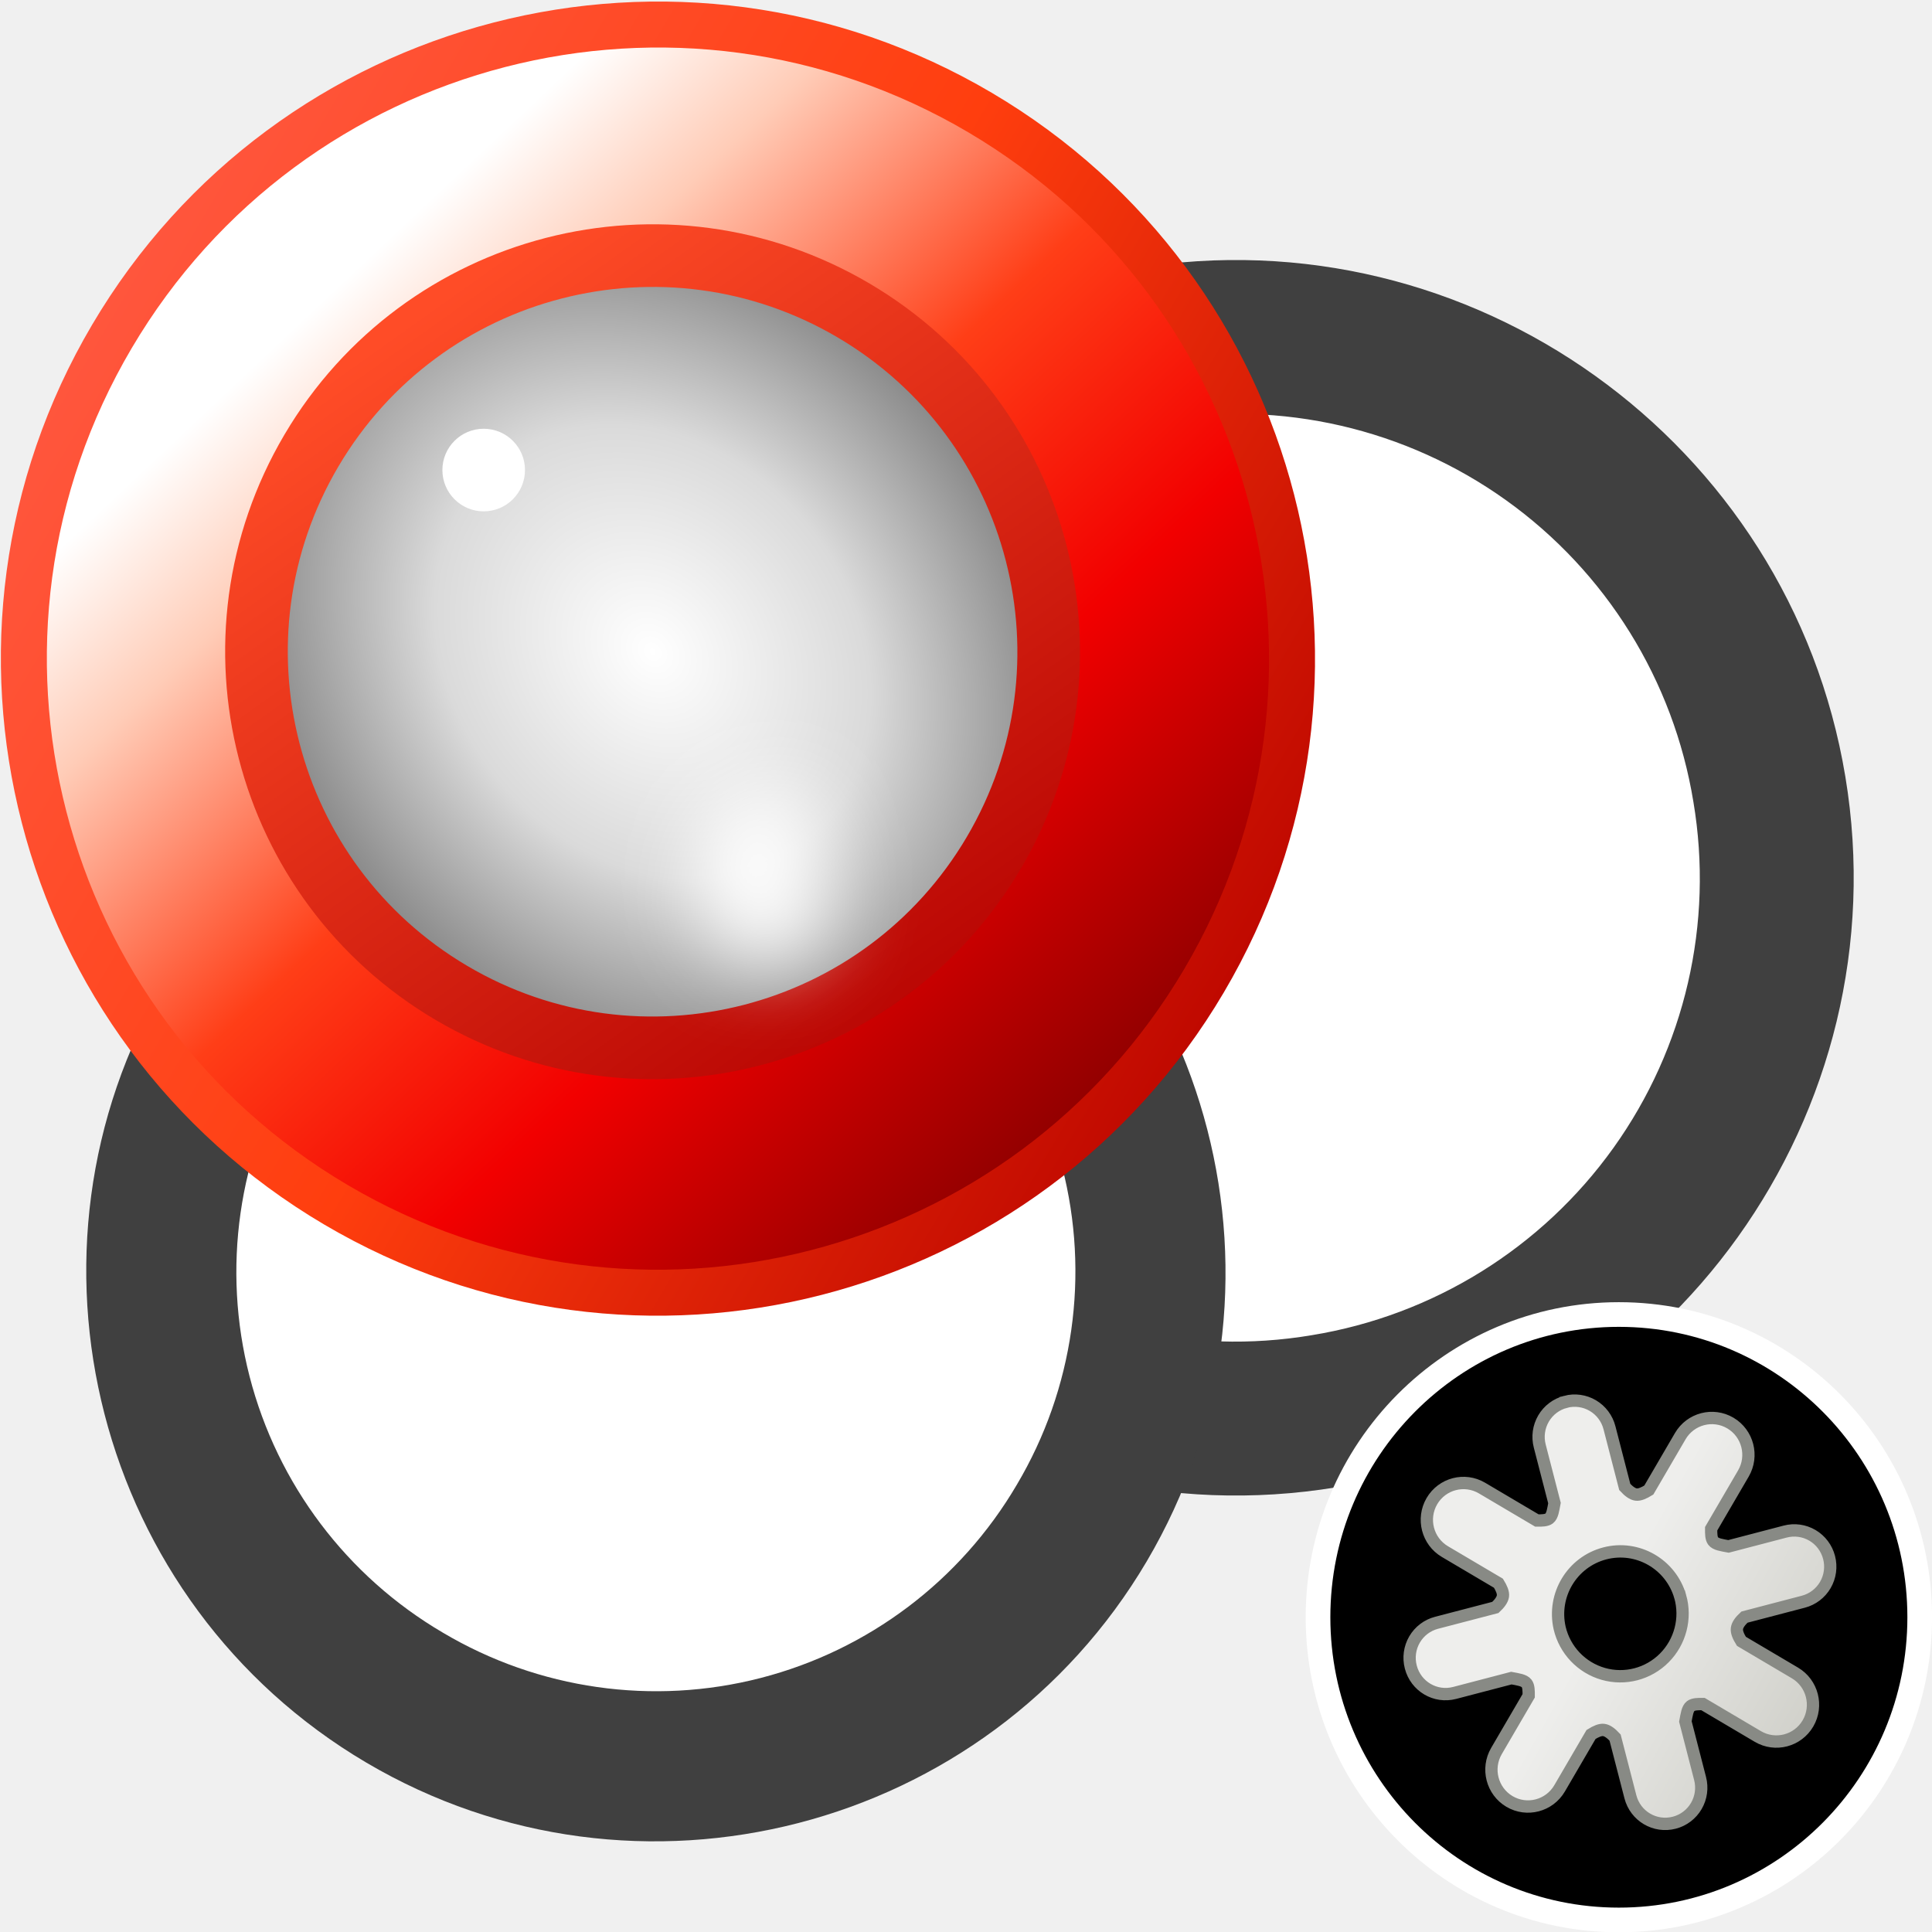
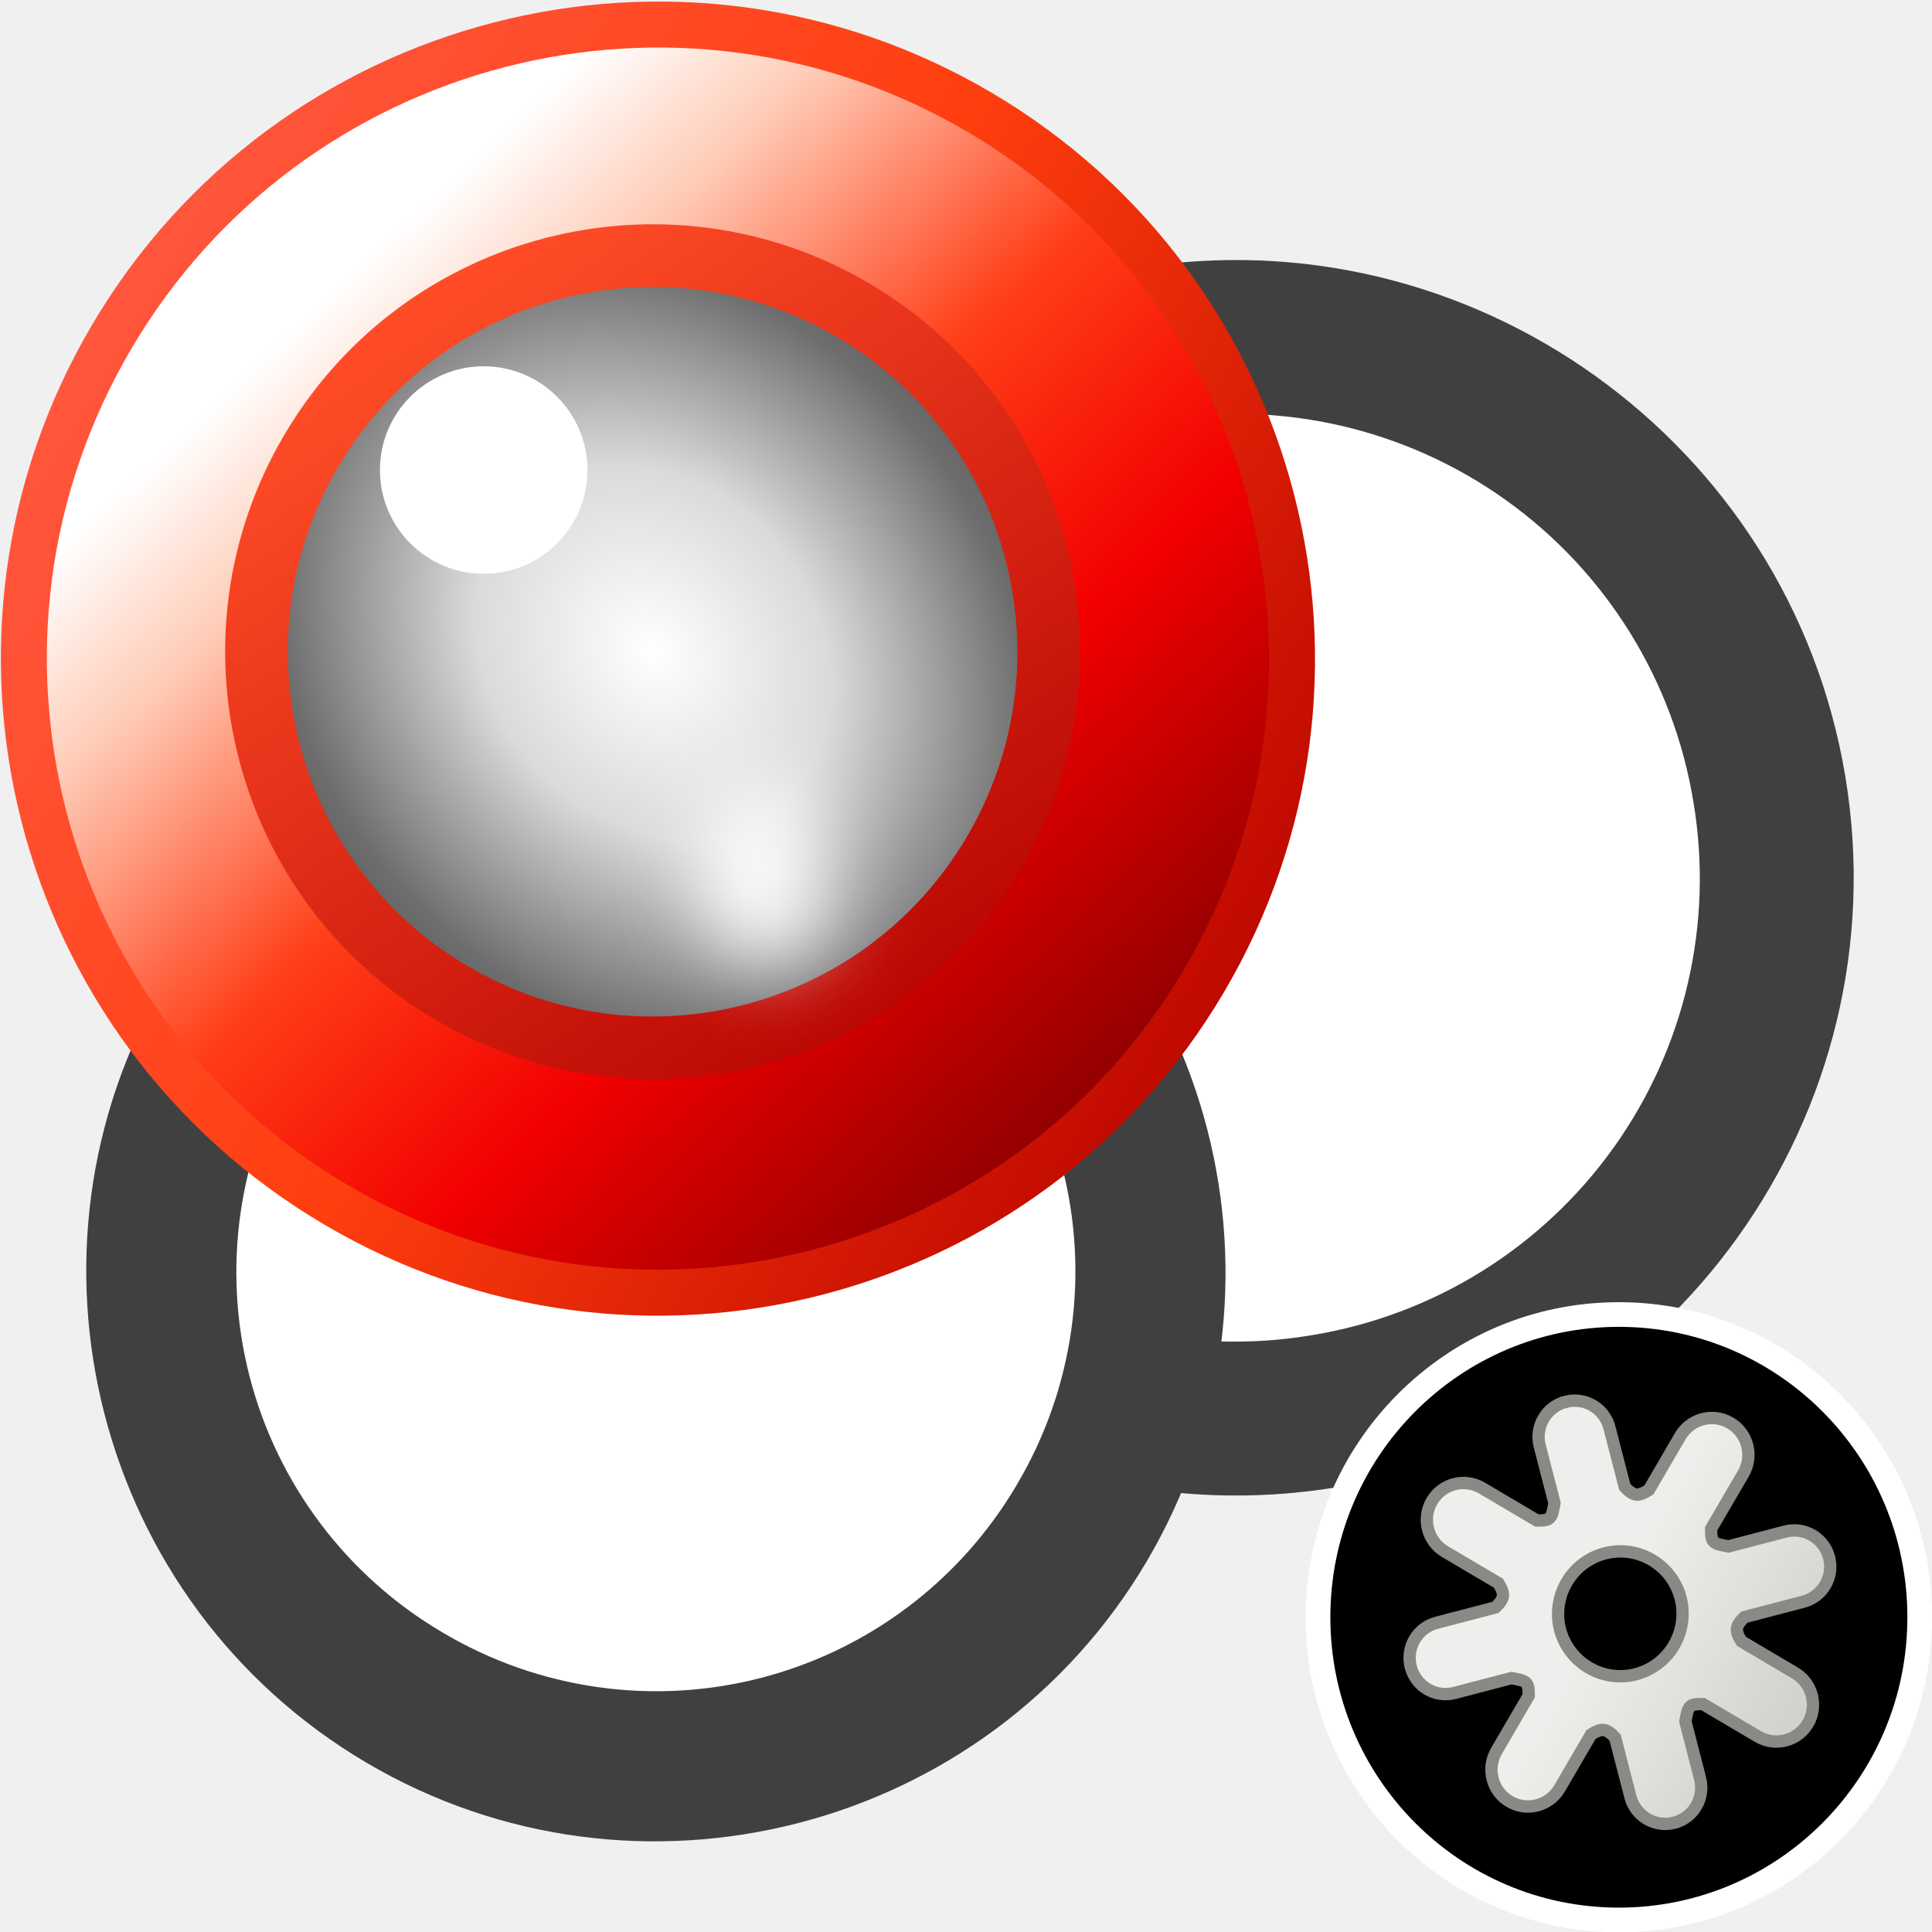
<svg xmlns="http://www.w3.org/2000/svg" xmlns:xlink="http://www.w3.org/1999/xlink" width="64mm" height="64mm" viewBox="0 0 64 64">
  <defs>
    <linearGradient xlink:href="#a" id="f" x1="-20.459" y1="-18.821" x2="-60.891" y2="-30.538" gradientUnits="userSpaceOnUse" />
    <linearGradient id="a">
      <stop offset=".113" stop-color="#fff" />
      <stop offset=".244" stop-color="#ffccb7" />
      <stop offset=".48" stop-color="#ff3e17" />
      <stop offset=".705" stop-color="#f20000" />
      <stop offset="1" stop-color="#8d0000" />
    </linearGradient>
    <linearGradient xlink:href="#b" id="g" x1="-62.22" y1="-25.308" x2="-18.692" y2="-25.308" gradientUnits="userSpaceOnUse" />
    <linearGradient id="b">
      <stop offset=".001" stop-color="#c00900" />
      <stop offset=".503" stop-color="#ff3e0e" />
      <stop offset="1" stop-color="#ff563d" />
    </linearGradient>
    <linearGradient id="c">
      <stop offset="0" stop-color="#fff" />
-       <stop offset=".468" stop-color="#dadada" />
-       <stop offset="1" stop-color="#6e6e6e" />
+       <stop offset=".384" stop-color="#dadada" />
+       <stop offset=".804" stop-color="#6e6e6e" />
+       <stop offset="1" stop-color="#555" />
    </linearGradient>
    <linearGradient xlink:href="#d" id="i" x1="-28.175" y1="-18.696" x2="-56.278" y2="-31.224" gradientUnits="userSpaceOnUse" />
    <linearGradient id="d">
      <stop offset="0" stop-color="#ff4c27" />
      <stop offset="1" stop-color="#b30000" />
    </linearGradient>
    <linearGradient xlink:href="#e" id="k" x1="7.598" y1="7.681" x2="12.404" y2="12.336" gradientUnits="userSpaceOnUse" gradientTransform="matrix(1.12453 -.29235 .29238 1.1244 47.126 26.974)" />
    <linearGradient id="e">
      <stop offset="0" stop-color="#eeeeec" />
      <stop offset="1" stop-color="#d2d2cc" />
    </linearGradient>
    <radialGradient xlink:href="#c" id="h" cx="-40.187" cy="-25.201" fx="-40.187" fy="-25.201" r="14.157" gradientUnits="userSpaceOnUse" gradientTransform="rotate(200.522 -44.48 -25.978)scale(1.21365 1)" />
    <filter id="j" x="-.663" y="-.535" width="2.325" height="2.069" color-interpolation-filters="sRGB">
      <feGaussianBlur stdDeviation="0.707 0.726" />
    </filter>
  </defs>
  <path d="M58.612 26.146A17.913 17.913 0 0 1 43.87 46.748 17.913 17.913 0 0 1 23.27 32.006 17.913 17.913 0 0 1 38.01 11.404a17.913 17.913 0 0 1 20.602 14.742" fill="#fff" />
  <path d="M37.593 8.889c-11.12 1.843-18.684 12.414-16.84 23.534 1.843 11.12 12.414 18.686 23.534 16.842C55.407 47.422 62.973 36.85 61.13 25.73c-1.843-11.12-12.416-18.684-23.536-16.84m.834 5.033a15.32 15.32 0 0 1 17.668 12.641A15.32 15.32 0 0 1 43.453 44.23 15.32 15.32 0 0 1 25.786 31.59a15.32 15.32 0 0 1 12.641-17.667" fill="#404040" />
  <path d="M7.618 33.802a16.38 16.38 0 0 1 22.434-5.784 16.38 16.38 0 0 1 5.784 22.434 16.38 16.38 0 0 1-22.434 5.784 16.38 16.38 0 0 1-5.784-22.434" fill="#fff" />
  <path d="M12.132 58.387c8.955 5.284 20.572 2.288 25.856-6.667 5.283-8.954 2.287-20.57-6.668-25.854s-20.57-2.289-25.853 6.666-2.29 20.571 6.665 25.855m2.539-4.303A13.846 13.846 0 0 1 9.77 35.071a13.844 13.844 0 0 1 19.011-4.902 13.846 13.846 0 0 1 4.904 19.012 13.847 13.847 0 0 1-19.014 4.903" fill="#404040" />
  <g transform="translate(-.187 -20.537)">
    <circle cx="-40.456" cy="-25.308" r="21.002" transform="rotate(-149.458)" fill="url(#f)" stroke="url(#g)" stroke-width="1.523" stroke-linecap="round" stroke-linejoin="round" />
    <circle cx="-40.187" cy="-25.201" r="13.12" transform="rotate(-149.458)" fill="url(#h)" stroke="url(#i)" stroke-width="2.075" stroke-linecap="round" stroke-linejoin="round" />
    <path style="mix-blend-mode:normal" transform="translate(-26.424 -3.209)scale(1.79036)" d="M30.32 29.412a1.28 1.63 0 0 1-1.159 1.623 1.28 1.63 0 0 1-1.38-1.314 1.28 1.63 0 0 1 .898-1.872 1.28 1.63 0 0 1 1.549.958l-1.189.605z" fill="#fff" filter="url(#j)" />
  </g>
-   <circle cx="16.023" cy="15.571" r="1.368" fill="#fff" />
+   <circle cx="16.023" cy="15.571" r="3.437" fill="#fff" />
  <ellipse ry="10.028" rx="9.966" cy="53.573" cx="53.627" style="marker:none" color="#000" overflow="visible" stroke="#fff" stroke-width=".817" enable-background="accumulate" />
  <g color="#000">
    <path style="marker:none" d="M60.644 33.586a2.176 2.176 0 1 1-4.21 1.095 2.176 2.176 0 0 1 4.21-1.095zM56.64 26.83a1.255 1.255 0 0 0-.9 1.533l.514 1.978c-.045.235-.07.448-.186.536-.092.07-.254.073-.428.07l-1.918-1.125a1.28 1.28 0 0 0-1.75.455 1.28 1.28 0 0 0 .455 1.75l1.87 1.097c.104.168.173.321.156.447s-.117.259-.263.393l-2.054.534a1.255 1.255 0 0 0-.901 1.534c.175.675.86 1.076 1.534.901l1.978-.514c.235.044.448.07.536.185.07.093.072.254.07.429l-1.126 1.917a1.28 1.28 0 0 0 .455 1.75 1.28 1.28 0 0 0 1.75-.455l1.098-1.87c.168-.104.321-.173.447-.156s.259.117.393.263l.535 2.054c.175.675.86 1.076 1.534.9a1.255 1.255 0 0 0 .9-1.533l-.514-1.978c.044-.235.07-.447.186-.536.092-.07.254-.072.428-.07l1.917 1.126a1.28 1.28 0 0 0 1.75-.455 1.28 1.28 0 0 0-.455-1.75l-1.869-1.098c-.104-.167-.174-.32-.157-.446.017-.127.118-.26.264-.394l2.054-.534a1.255 1.255 0 0 0 .9-1.534 1.255 1.255 0 0 0-1.533-.9l-1.978.514c-.235-.044-.448-.07-.536-.186-.07-.092-.073-.254-.07-.428l1.125-1.917a1.28 1.28 0 0 0-.455-1.75 1.28 1.28 0 0 0-1.75.455l-1.098 1.87c-.167.103-.32.173-.446.156-.127-.017-.26-.118-.394-.263l-.534-2.055a1.255 1.255 0 0 0-1.534-.9z" overflow="visible" fill="none" stroke="#000" stroke-width=".859" enable-background="accumulate" transform="matrix(.94861 0 0 .9545 -1.711 21.304)" />
    <path d="M60.479 33.088a2.176 2.176 0 1 1-4.211 1.095 2.176 2.176 0 0 1 4.21-1.095zm-4.005-6.756a1.255 1.255 0 0 0-.901 1.534l.514 1.978c-.044.234-.07.447-.185.535-.093.07-.254.073-.429.071l-1.917-1.126a1.28 1.28 0 0 0-1.75.455 1.28 1.28 0 0 0 .455 1.75l1.87 1.098c.103.167.173.32.156.446s-.118.26-.263.394L51.969 34a1.255 1.255 0 0 0-.9 1.533c.175.675.859 1.077 1.533.901l1.979-.514c.234.044.447.07.535.186.07.092.073.253.071.428l-1.126 1.917a1.28 1.28 0 0 0 .455 1.75 1.28 1.28 0 0 0 1.75-.455l1.098-1.87c.167-.103.32-.173.447-.156.126.017.258.118.393.263l.534 2.054c.175.675.86 1.076 1.534.901a1.255 1.255 0 0 0 .9-1.534l-.513-1.978c.044-.234.07-.447.185-.535.093-.07.254-.073.429-.071l1.917 1.126a1.28 1.28 0 0 0 1.75-.455 1.28 1.28 0 0 0-.455-1.75l-1.87-1.098c-.104-.167-.173-.32-.156-.446.017-.127.117-.26.263-.394l2.054-.534a1.255 1.255 0 0 0 .901-1.534 1.255 1.255 0 0 0-1.534-.9l-1.978.514c-.235-.044-.447-.07-.536-.186-.07-.092-.072-.253-.07-.428l1.126-1.917a1.28 1.28 0 0 0-.455-1.75 1.28 1.28 0 0 0-1.75.455l-1.098 1.87c-.168.103-.321.173-.447.156s-.259-.118-.393-.263l-.534-2.054a1.255 1.255 0 0 0-1.534-.901z" style="marker:none" overflow="visible" fill="url(#k)" fill-rule="evenodd" stroke="#888a85" stroke-width=".429" enable-background="accumulate" transform="matrix(.94861 0 0 .9545 -1.711 21.304)" />
  </g>
</svg>
